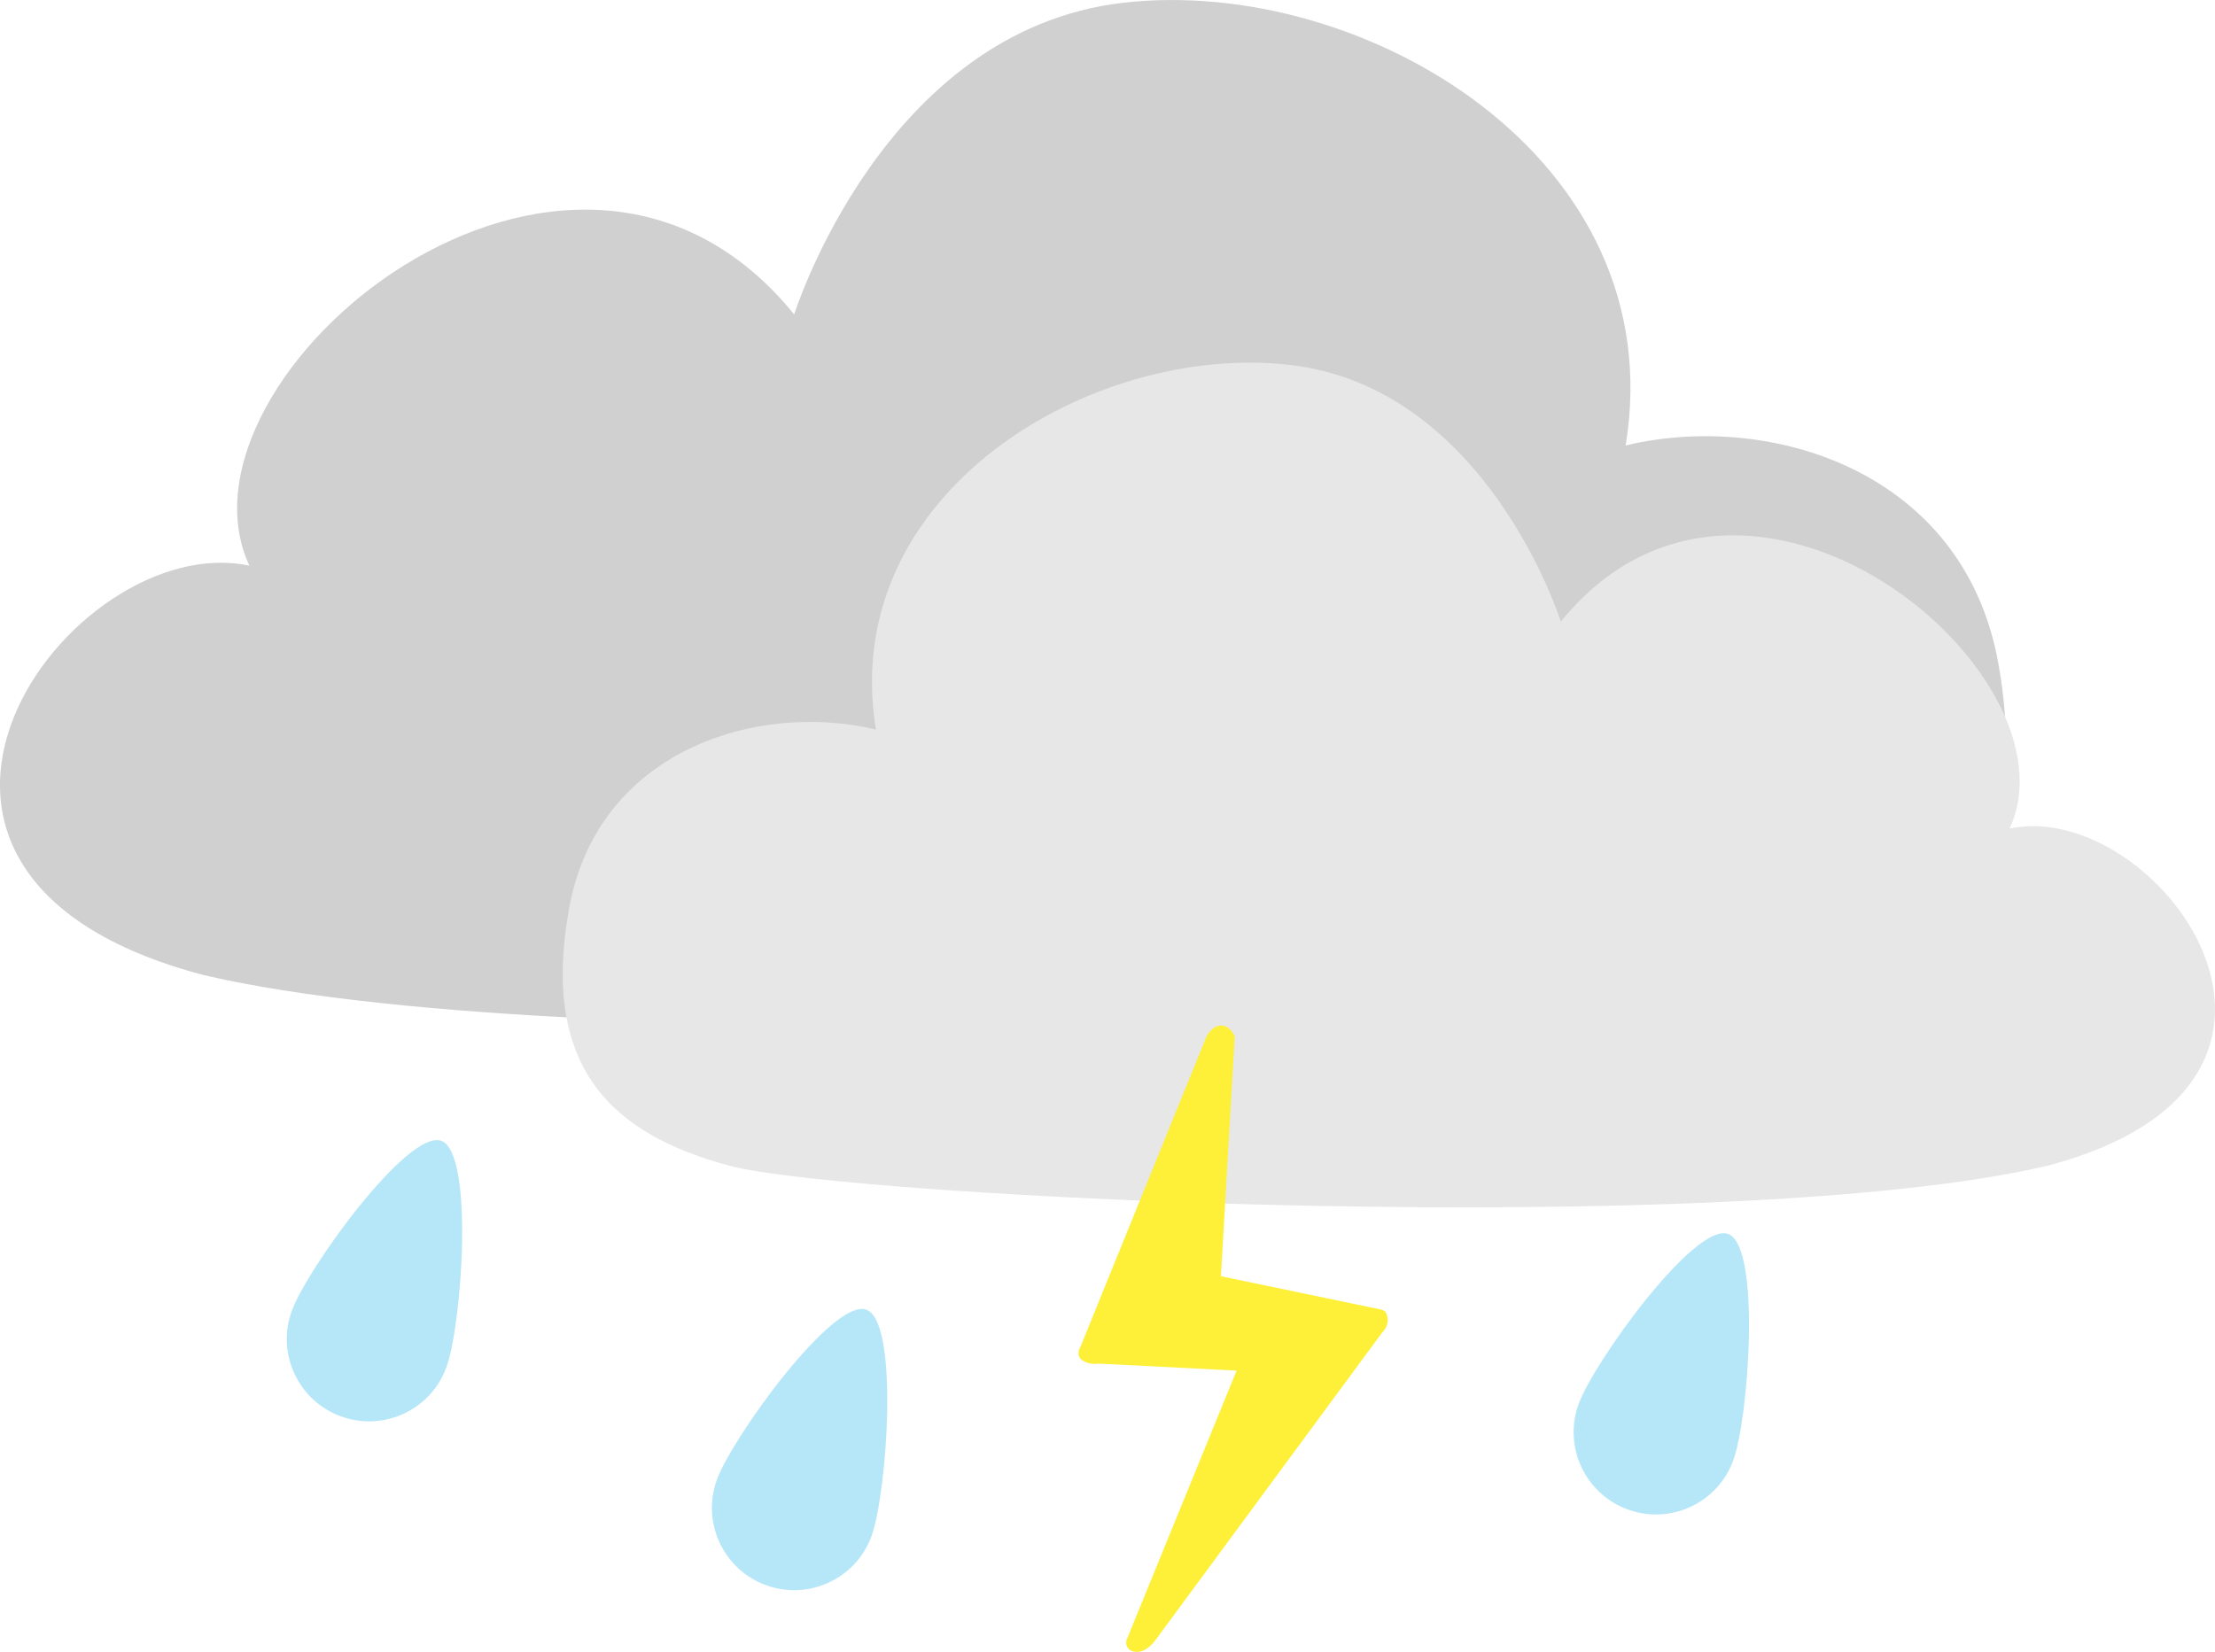
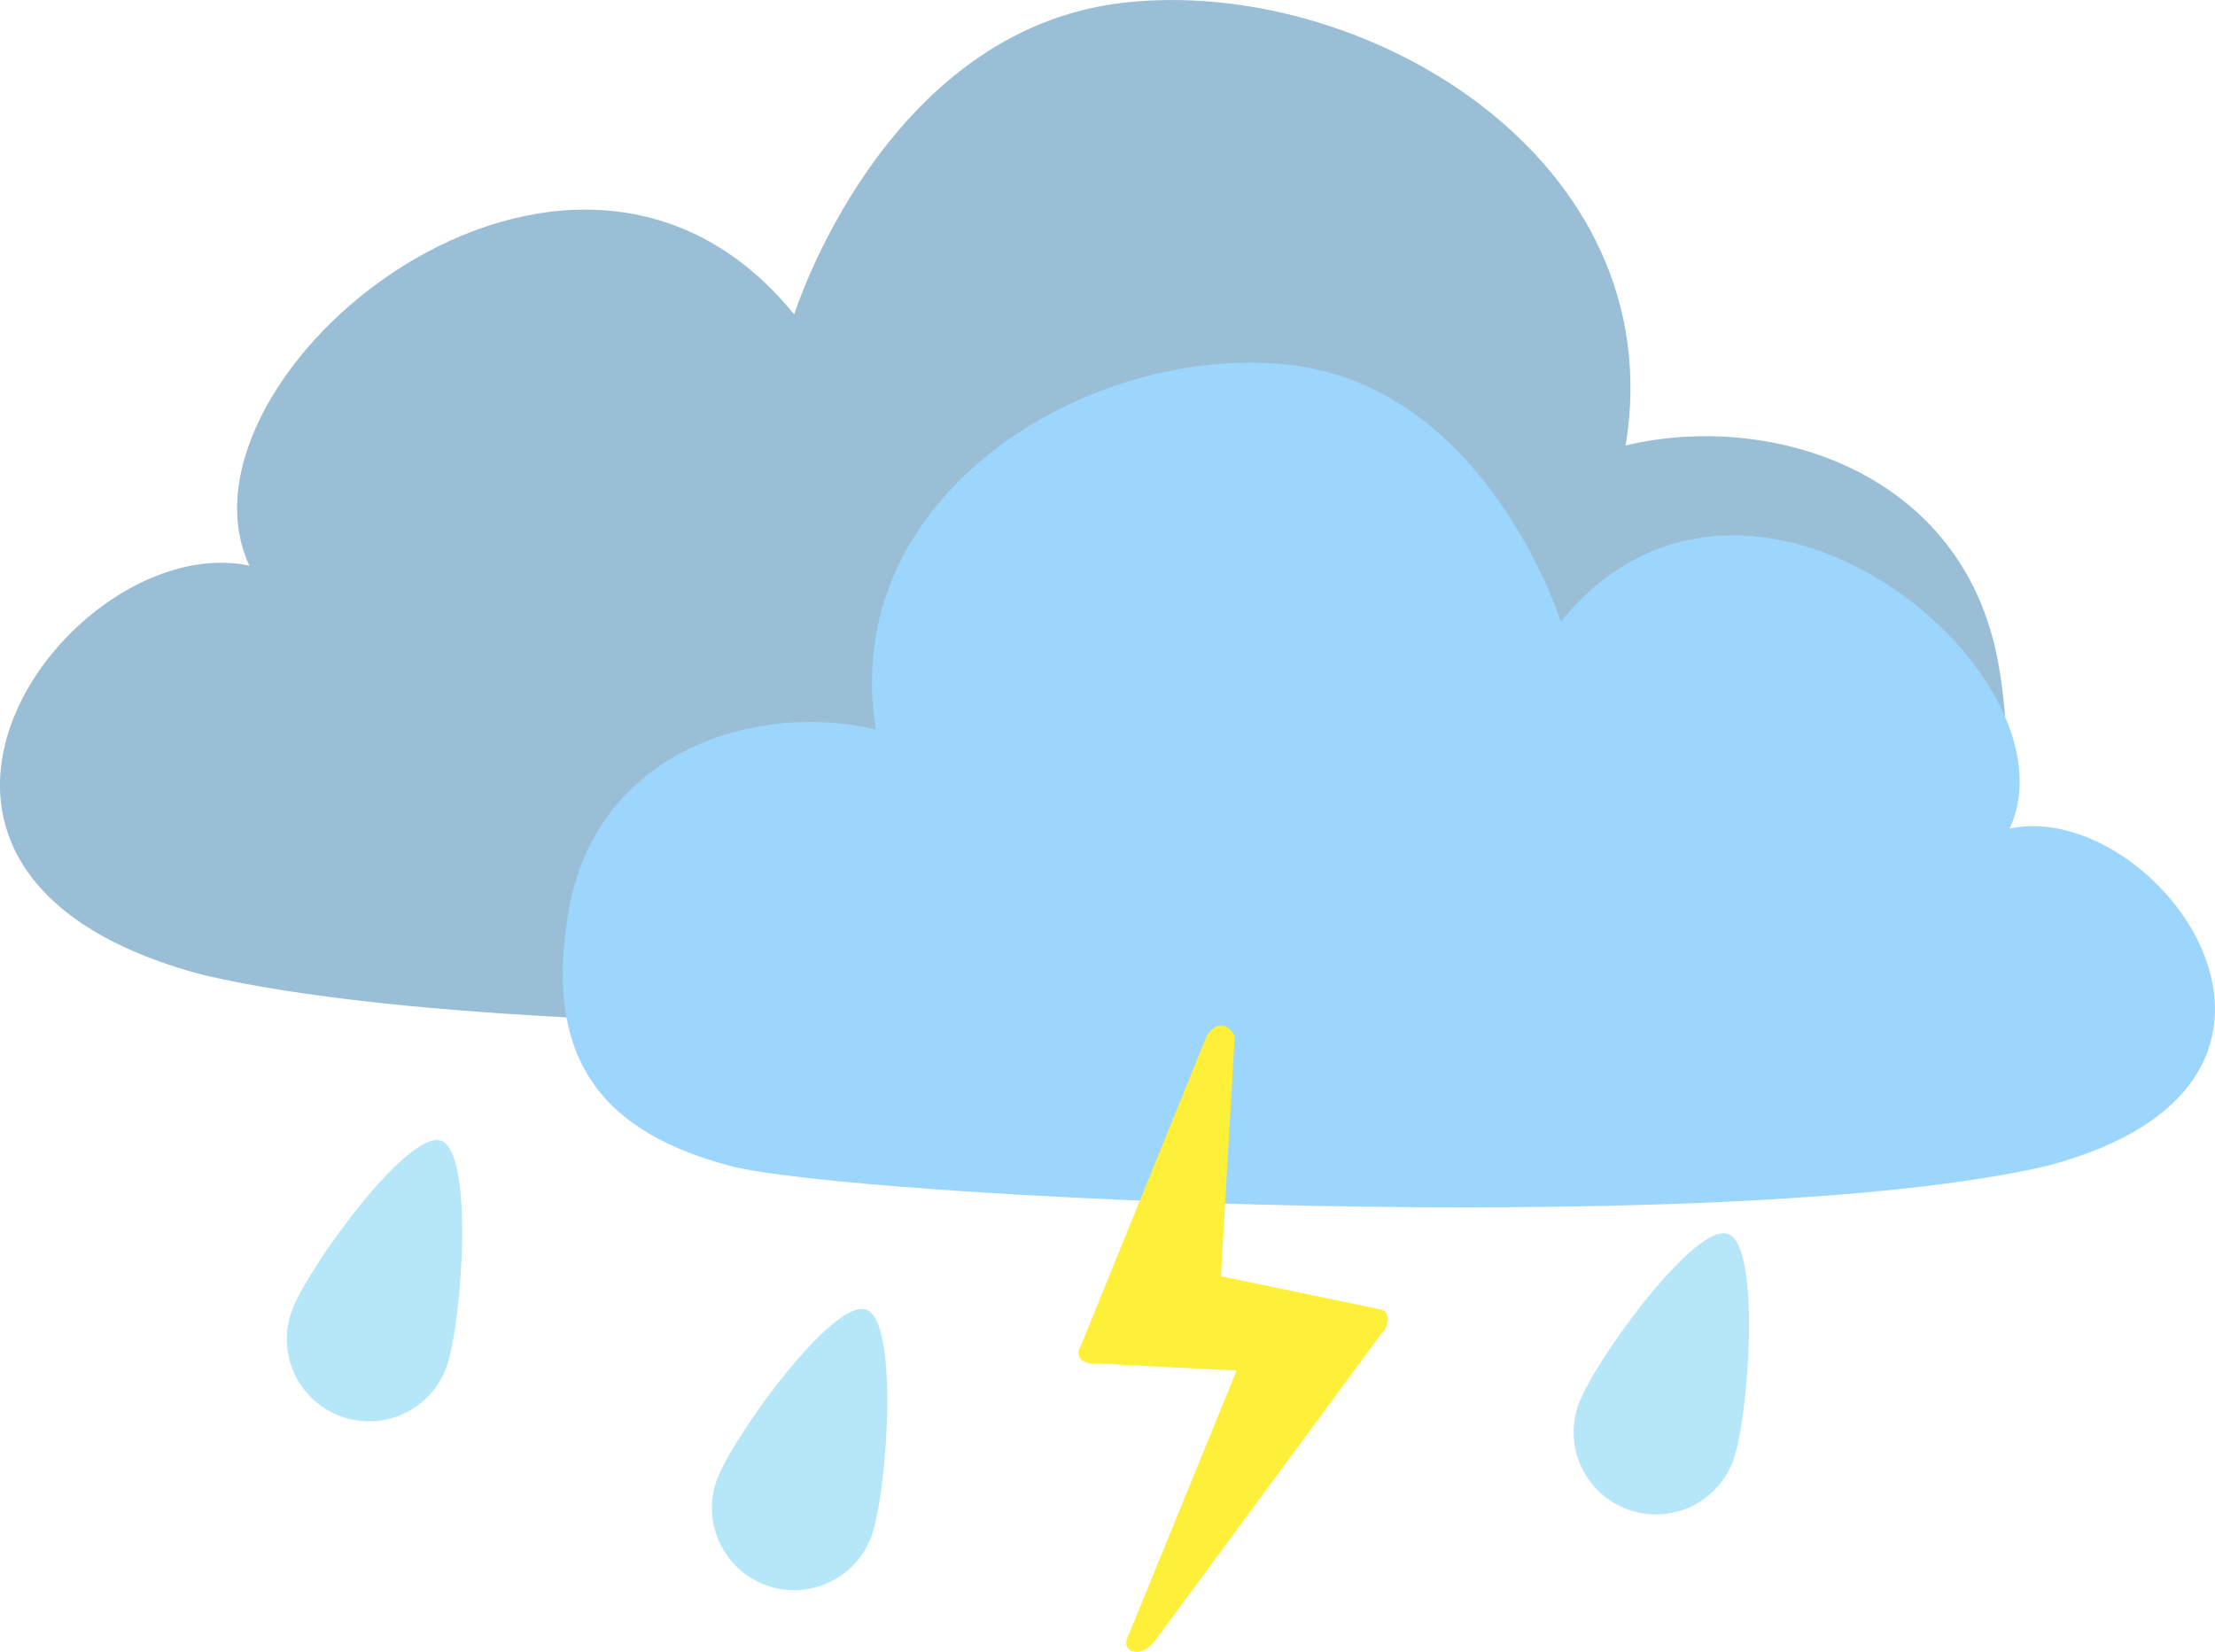
<svg xmlns="http://www.w3.org/2000/svg" width="115" height="85.783" viewBox="0 0 115 85.783">
  <g id="_15" data-name="15" transform="translate(-175.327 -149.699)">
-     <path id="路径_9" data-name="路径 9" d="M2205.886,211.775c20.3,4.744,75.647,1.987,83.065,0s11.919-6.167,10.126-16.188-11.89-13.1-19.348-11.312c2.448-14.9-13.605-24.417-26.075-22.991s-17.094,16.188-17.094,16.188c-11.679-14.4-32.861,3.229-28.285,13.046C2198.991,188.535,2185.718,206.46,2205.886,211.775Z" transform="translate(-2020 -11.443)" fill="#d0d0d0" />
-     <path id="路径_10" data-name="路径 10" d="M2272.412,202.848c-16.721,3.908-62.311,1.637-68.42,0s-9.817-5.08-8.341-13.334,9.794-10.794,15.937-9.318c-2.016-12.271,11.207-20.112,21.478-18.938s14.08,13.334,14.08,13.334c9.62-11.858,27.067,2.66,23.3,10.746C2278.092,183.705,2289.024,198.47,2272.412,202.848Z" transform="translate(-1990.784 7.39)" fill="#e7e7e7" />
+     <path id="路径_9" data-name="路径 9" d="M2205.886,211.775c20.3,4.744,75.647,1.987,83.065,0s11.919-6.167,10.126-16.188-11.89-13.1-19.348-11.312c2.448-14.9-13.605-24.417-26.075-22.991s-17.094,16.188-17.094,16.188c-11.679-14.4-32.861,3.229-28.285,13.046C2198.991,188.535,2185.718,206.46,2205.886,211.775Z" transform="translate(-2020 -11.443)" fill="#9abed5" />
+     <path id="路径_10" data-name="路径 10" d="M2272.412,202.848c-16.721,3.908-62.311,1.637-68.42,0s-9.817-5.08-8.341-13.334,9.794-10.794,15.937-9.318c-2.016-12.271,11.207-20.112,21.478-18.938s14.08,13.334,14.08,13.334c9.62-11.858,27.067,2.66,23.3,10.746C2278.092,183.705,2289.024,198.47,2272.412,202.848Z" transform="translate(-1990.784 7.39)" fill="#9cd6fc" />
    <g id="组_36" data-name="组 36" transform="translate(9.466 4.272)">
      <path id="路径_14" data-name="路径 14" d="M2223.967,741.246s-.226-.564-.7-.564-.764.564-.764.564l-6.533,16.09s-.285.426.048.711a1.186,1.186,0,0,0,.865.192l7.181.365-5.718,14a.472.472,0,0,0,.437.6c.575.1,1.065-.6,1.065-.6l11.767-15.97a.948.948,0,0,0,.3-.689c-.052-.354-.1-.46-.423-.527l-8.242-1.715Z" transform="translate(-1994 -542)" fill="#fef038" />
    </g>
    <g id="组_37" data-name="组 37" transform="translate(194.014 205.482)">
      <path id="路径_11" data-name="路径 11" d="M4.272,0C6.1,0,8.545,8.6,8.545,10.955a4.272,4.272,0,0,1-8.545,0C0,8.6,2.447,0,4.272,0Z" transform="translate(0.208 2) rotate(20)" fill="#b6e7f9" />
      <path id="路径_12" data-name="路径 12" d="M4.272,0C6.1,0,8.545,8.6,8.545,10.955a4.272,4.272,0,0,1-8.545,0C0,8.6,2.447,0,4.272,0Z" transform="translate(22.279 10.768) rotate(20)" fill="#b6e7f9" />
      <path id="路径_13" data-name="路径 13" d="M4.272,0C6.1,0,8.545,8.6,8.545,10.955a4.272,4.272,0,0,1-8.545,0C0,8.6,2.447,0,4.272,0Z" transform="translate(67.02 6.836) rotate(20)" fill="#b6e7f9" />
    </g>
  </g>
</svg>
